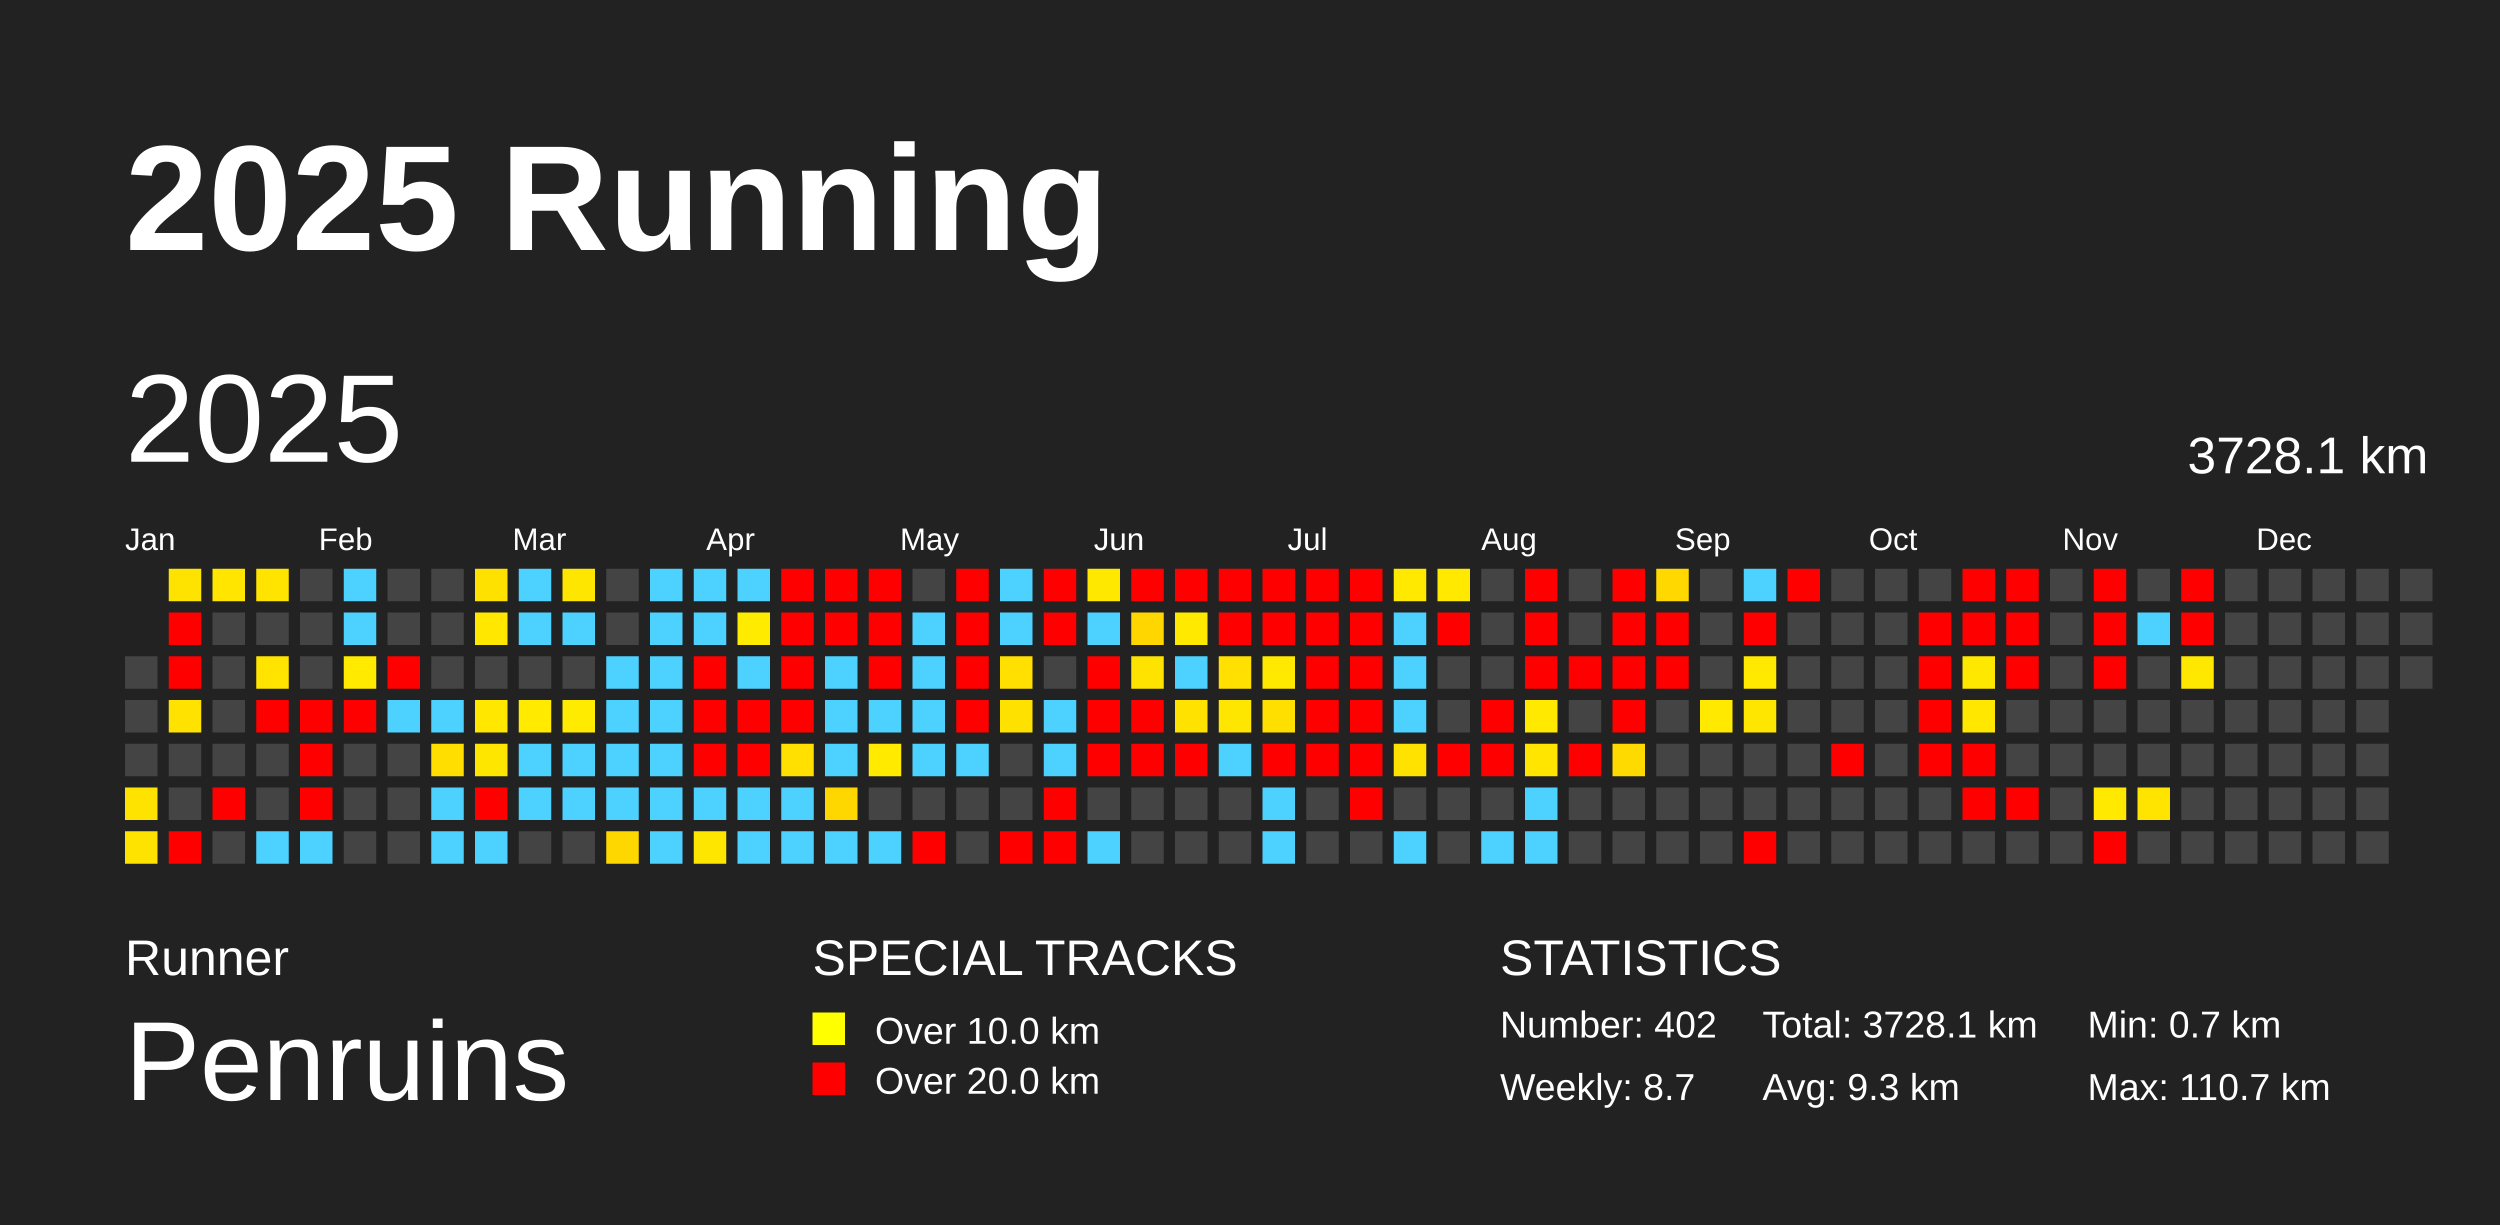
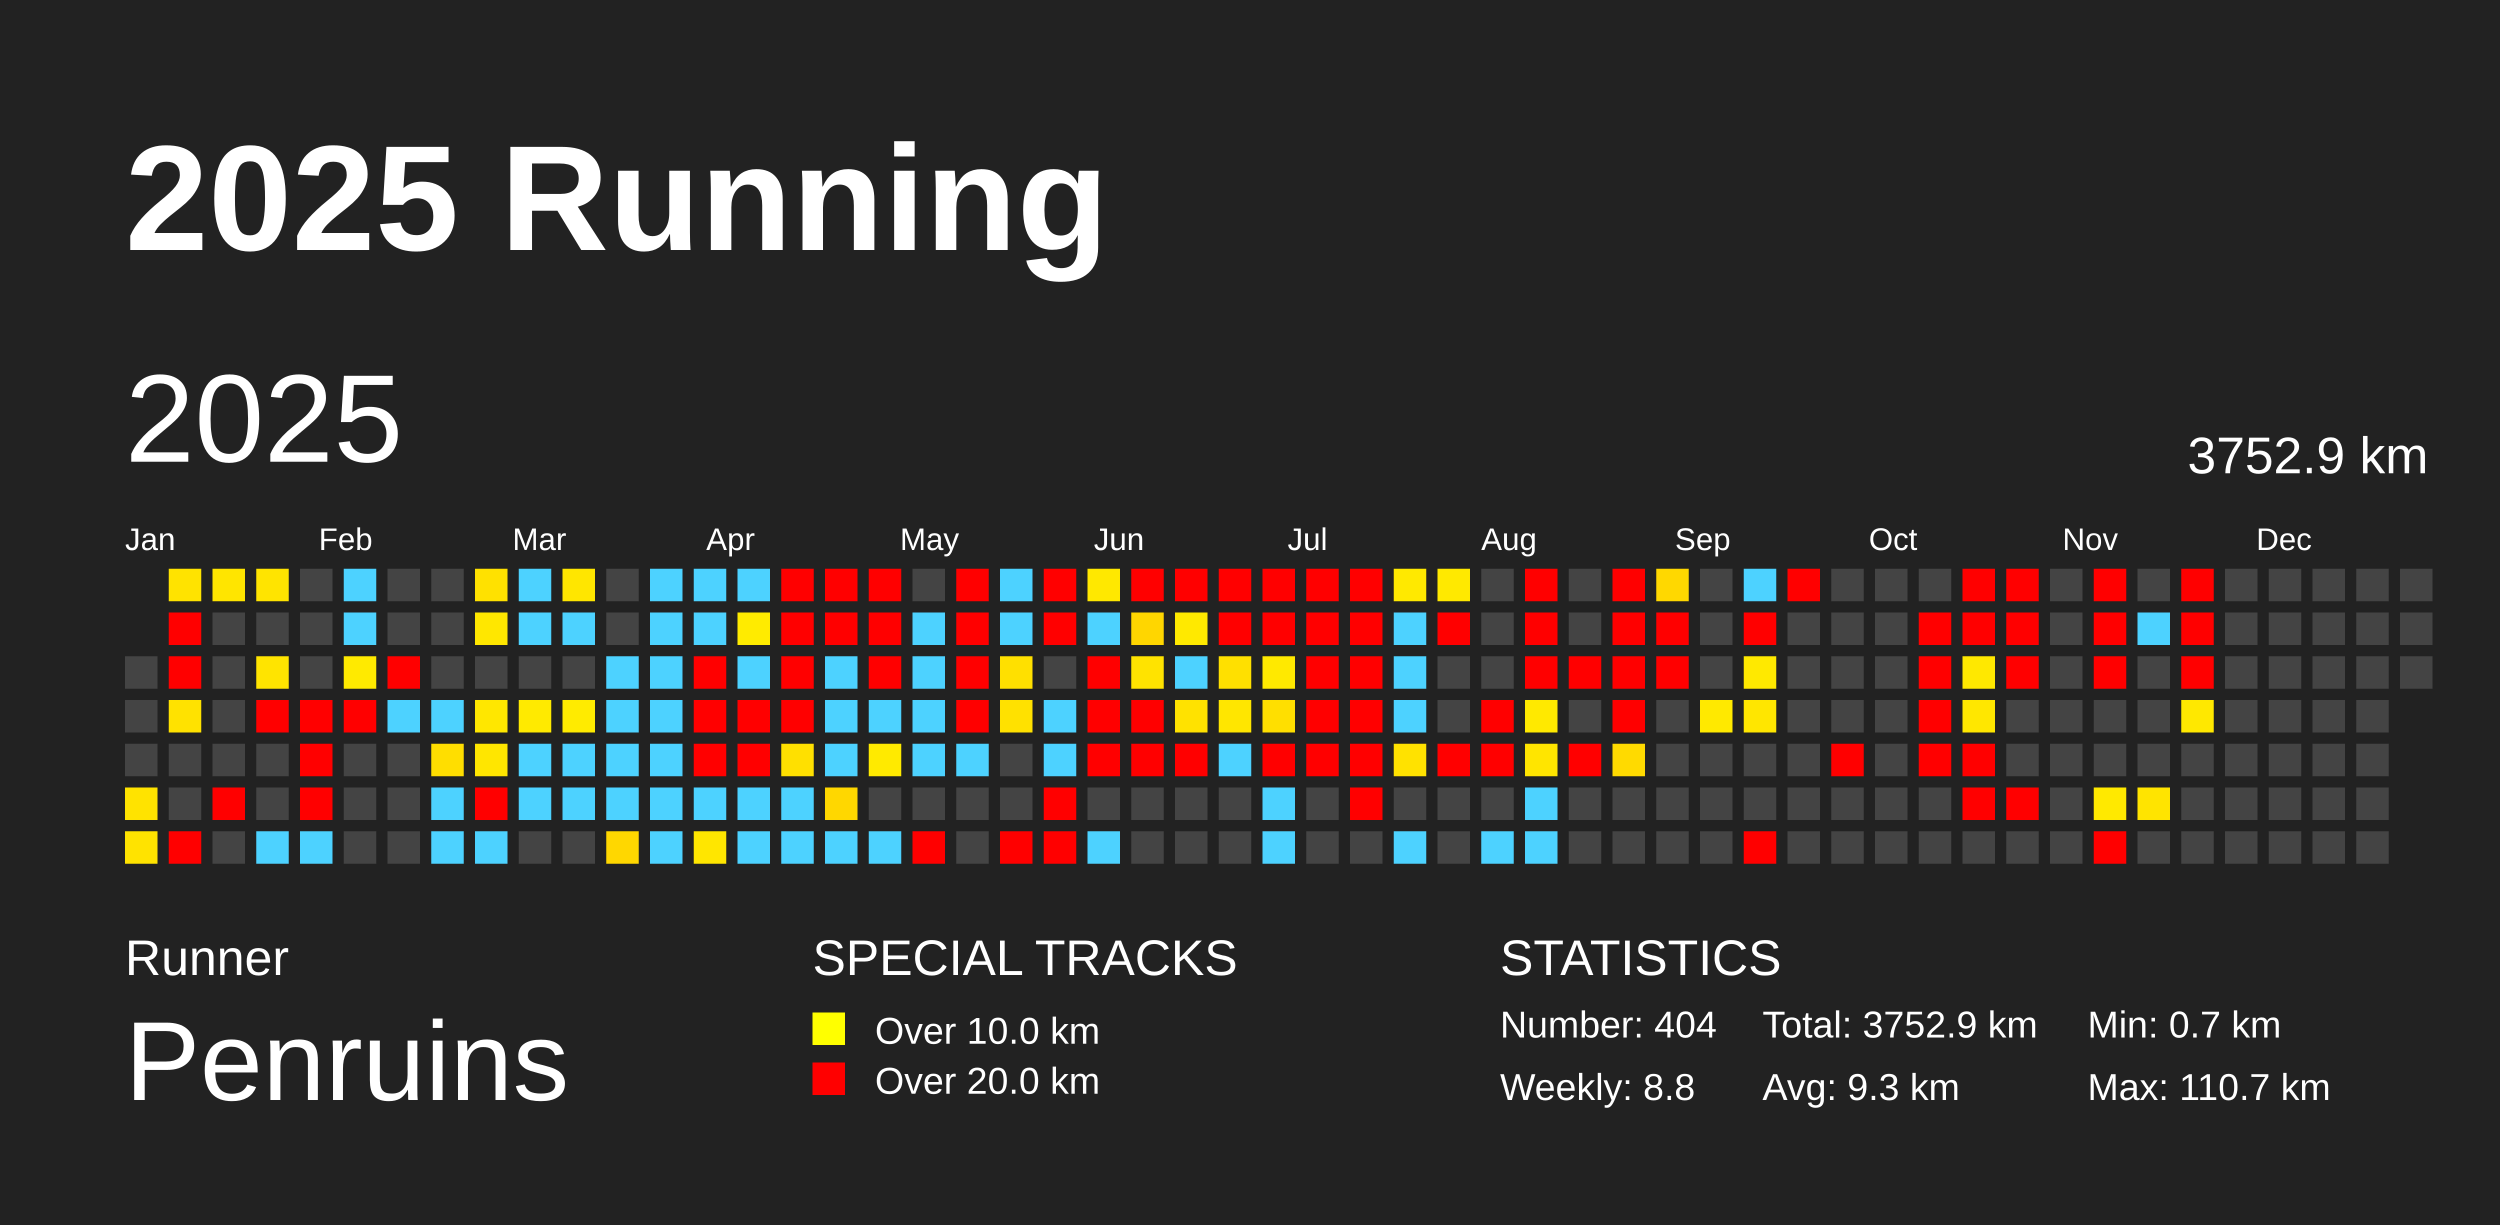
<svg xmlns="http://www.w3.org/2000/svg" baseProfile="full" height="98mm" version="1.1" viewBox="0,0,200,98" width="200mm">
  <defs />
  <rect fill="#222222" height="98" width="200" x="0" y="0" />
  <text fill="#FFFFFF" style="font-size:12px; font-family:Arial; font-weight:bold;" x="10" y="20">2025 Running</text>
  <text fill="#FFFFFF" style="font-size:4px; font-family:Arial" x="10" y="78">Runner</text>
  <text fill="#FFFFFF" style="font-size:9px; font-family:Arial" x="10" y="88">Penruins</text>
  <text fill="#FFFFFF" style="font-size:4px; font-family:Arial" x="65" y="78">SPECIAL TRACKS</text>
  <rect fill="yellow" height="2.6" width="2.6" x="65" y="81" />
  <text fill="#FFFFFF" style="font-size:3px; font-family:Arial" x="70" y="83.5">Over 10.0 km</text>
  <rect fill="red" height="2.6" width="2.6" x="65" y="85" />
  <text fill="#FFFFFF" style="font-size:3px; font-family:Arial" x="70" y="87.5">Over 20.0 km</text>
  <text fill="#FFFFFF" style="font-size:4px; font-family:Arial" x="120" y="78">STATISTICS</text>
-   <text fill="#FFFFFF" style="font-size:3px; font-family:Arial" x="120" y="83">Number: 402</text>
-   <text fill="#FFFFFF" style="font-size:3px; font-family:Arial" x="120" y="88">Weekly: 8.7</text>
-   <text fill="#FFFFFF" style="font-size:3px; font-family:Arial" x="141" y="83">Total: 3728.1 km</text>
+   <text fill="#FFFFFF" style="font-size:3px; font-family:Arial" x="120" y="83">Number: 404</text>
+   <text fill="#FFFFFF" style="font-size:3px; font-family:Arial" x="120" y="88">Weekly: 8.8</text>
+   <text fill="#FFFFFF" style="font-size:3px; font-family:Arial" x="141" y="83">Total: 3752.9 km</text>
  <text fill="#FFFFFF" style="font-size:3px; font-family:Arial" x="141" y="88">Avg: 9.3 km</text>
  <text fill="#FFFFFF" style="font-size:3px; font-family:Arial" x="167" y="83">Min: 0.7 km</text>
  <text fill="#FFFFFF" style="font-size:3px; font-family:Arial" x="167" y="88">Max: 110.7 km</text>
  <text dominant-baseline="hanging" fill="#FFFFFF" style="font-size:10.0px; font-family:Arial;" x="10" y="30">2025</text>
-   <text dominant-baseline="hanging" fill="#FFFFFF" style="font-size:4.125px; font-family:Arial;" x="175" y="35">3728.1 km</text>
+   <text dominant-baseline="hanging" fill="#FFFFFF" style="font-size:4.125px; font-family:Arial;" x="175" y="35">3752.9 km</text>
  <text fill="#FFFFFF" style="font-size:2.5px; font-family:Arial" x="10.0" y="44">Jan</text>
  <text fill="#FFFFFF" style="font-size:2.5px; font-family:Arial" x="25.5" y="44">Feb</text>
  <text fill="#FFFFFF" style="font-size:2.5px; font-family:Arial" x="41.0" y="44">Mar</text>
  <text fill="#FFFFFF" style="font-size:2.5px; font-family:Arial" x="56.5" y="44">Apr</text>
  <text fill="#FFFFFF" style="font-size:2.5px; font-family:Arial" x="72.0" y="44">May</text>
  <text fill="#FFFFFF" style="font-size:2.5px; font-family:Arial" x="87.5" y="44">Jun</text>
  <text fill="#FFFFFF" style="font-size:2.5px; font-family:Arial" x="103.0" y="44">Jul</text>
  <text fill="#FFFFFF" style="font-size:2.5px; font-family:Arial" x="118.5" y="44">Aug</text>
  <text fill="#FFFFFF" style="font-size:2.5px; font-family:Arial" x="134.0" y="44">Sep</text>
  <text fill="#FFFFFF" style="font-size:2.5px; font-family:Arial" x="149.5" y="44">Oct</text>
  <text fill="#FFFFFF" style="font-size:2.5px; font-family:Arial" x="165.0" y="44">Nov</text>
  <text fill="#FFFFFF" style="font-size:2.5px; font-family:Arial" x="180.5" y="44">Dec</text>
  <rect fill="#444444" height="2.6" width="2.6" x="10.0" y="52.5" />
  <rect fill="#444444" height="2.6" width="2.6" x="10.0" y="56.0" />
  <rect fill="#444444" height="2.6" width="2.6" x="10.0" y="59.5" />
  <rect fill="#ffe300" height="2.6" width="2.6" x="10.0" y="63.0" />
  <rect fill="#ffe300" height="2.6" width="2.6" x="10.0" y="66.5" />
  <rect fill="#ffe300" height="2.6" width="2.6" x="13.5" y="45.5" />
  <rect fill="red" height="2.6" width="2.6" x="13.5" y="49.0" />
  <rect fill="red" height="2.6" width="2.6" x="13.5" y="52.5" />
  <rect fill="#ffe200" height="2.6" width="2.6" x="13.5" y="56.0" />
  <rect fill="#444444" height="2.6" width="2.6" x="13.5" y="59.5" />
  <rect fill="#444444" height="2.6" width="2.6" x="13.5" y="63.0" />
  <rect fill="red" height="2.6" width="2.6" x="13.5" y="66.5" />
  <rect fill="#ffe500" height="2.6" width="2.6" x="17.0" y="45.5" />
  <rect fill="#444444" height="2.6" width="2.6" x="17.0" y="49.0" />
  <rect fill="#444444" height="2.6" width="2.6" x="17.0" y="52.5" />
  <rect fill="#444444" height="2.6" width="2.6" x="17.0" y="56.0" />
  <rect fill="#444444" height="2.6" width="2.6" x="17.0" y="59.5" />
  <rect fill="red" height="2.6" width="2.6" x="17.0" y="63.0" />
  <rect fill="#444444" height="2.6" width="2.6" x="17.0" y="66.5" />
  <rect fill="#ffe400" height="2.6" width="2.6" x="20.5" y="45.5" />
  <rect fill="#444444" height="2.6" width="2.6" x="20.5" y="49.0" />
  <rect fill="#ffe400" height="2.6" width="2.6" x="20.5" y="52.5" />
  <rect fill="red" height="2.6" width="2.6" x="20.5" y="56.0" />
  <rect fill="#444444" height="2.6" width="2.6" x="20.5" y="59.5" />
  <rect fill="#444444" height="2.6" width="2.6" x="20.5" y="63.0" />
  <rect fill="#4dd2ff" height="2.6" width="2.6" x="20.5" y="66.5" />
  <rect fill="#444444" height="2.6" width="2.6" x="24.0" y="45.5" />
  <rect fill="#444444" height="2.6" width="2.6" x="24.0" y="49.0" />
  <rect fill="#444444" height="2.6" width="2.6" x="24.0" y="52.5" />
  <rect fill="red" height="2.6" width="2.6" x="24.0" y="56.0" />
  <rect fill="red" height="2.6" width="2.6" x="24.0" y="59.5" />
  <rect fill="red" height="2.6" width="2.6" x="24.0" y="63.0" />
  <rect fill="#4dd2ff" height="2.6" width="2.6" x="24.0" y="66.5" />
  <rect fill="#4dd2ff" height="2.6" width="2.6" x="27.5" y="45.5" />
  <rect fill="#4dd2ff" height="2.6" width="2.6" x="27.5" y="49.0" />
  <rect fill="#ffea00" height="2.6" width="2.6" x="27.5" y="52.5" />
  <rect fill="red" height="2.6" width="2.6" x="27.5" y="56.0" />
  <rect fill="#444444" height="2.6" width="2.6" x="27.5" y="59.5" />
  <rect fill="#444444" height="2.6" width="2.6" x="27.5" y="63.0" />
  <rect fill="#444444" height="2.6" width="2.6" x="27.5" y="66.5" />
  <rect fill="#444444" height="2.6" width="2.6" x="31.0" y="45.5" />
  <rect fill="#444444" height="2.6" width="2.6" x="31.0" y="49.0" />
  <rect fill="red" height="2.6" width="2.6" x="31.0" y="52.5" />
  <rect fill="#4dd2ff" height="2.6" width="2.6" x="31.0" y="56.0" />
  <rect fill="#444444" height="2.6" width="2.6" x="31.0" y="59.5" />
  <rect fill="#444444" height="2.6" width="2.6" x="31.0" y="63.0" />
  <rect fill="#444444" height="2.6" width="2.6" x="31.0" y="66.5" />
  <rect fill="#444444" height="2.6" width="2.6" x="34.5" y="45.5" />
  <rect fill="#444444" height="2.6" width="2.6" x="34.5" y="49.0" />
  <rect fill="#444444" height="2.6" width="2.6" x="34.5" y="52.5" />
  <rect fill="#4dd2ff" height="2.6" width="2.6" x="34.5" y="56.0" />
  <rect fill="#ffde00" height="2.6" width="2.6" x="34.5" y="59.5" />
  <rect fill="#4dd2ff" height="2.6" width="2.6" x="34.5" y="63.0" />
  <rect fill="#4dd2ff" height="2.6" width="2.6" x="34.5" y="66.5" />
  <rect fill="#ffe100" height="2.6" width="2.6" x="38.0" y="45.5" />
  <rect fill="#ffe700" height="2.6" width="2.6" x="38.0" y="49.0" />
  <rect fill="#444444" height="2.6" width="2.6" x="38.0" y="52.5" />
  <rect fill="#ffe700" height="2.6" width="2.6" x="38.0" y="56.0" />
  <rect fill="#ffe600" height="2.6" width="2.6" x="38.0" y="59.5" />
  <rect fill="red" height="2.6" width="2.6" x="38.0" y="63.0" />
  <rect fill="#4dd2ff" height="2.6" width="2.6" x="38.0" y="66.5" />
  <rect fill="#4dd2ff" height="2.6" width="2.6" x="41.5" y="45.5" />
  <rect fill="#4dd2ff" height="2.6" width="2.6" x="41.5" y="49.0" />
  <rect fill="#444444" height="2.6" width="2.6" x="41.5" y="52.5" />
  <rect fill="#ffea00" height="2.6" width="2.6" x="41.5" y="56.0" />
  <rect fill="#4dd2ff" height="2.6" width="2.6" x="41.5" y="59.5" />
  <rect fill="#4dd2ff" height="2.6" width="2.6" x="41.5" y="63.0" />
  <rect fill="#444444" height="2.6" width="2.6" x="41.5" y="66.5" />
  <rect fill="#ffe600" height="2.6" width="2.6" x="45.0" y="45.5" />
  <rect fill="#4dd2ff" height="2.6" width="2.6" x="45.0" y="49.0" />
  <rect fill="#444444" height="2.6" width="2.6" x="45.0" y="52.5" />
  <rect fill="#ffeb00" height="2.6" width="2.6" x="45.0" y="56.0" />
  <rect fill="#4dd2ff" height="2.6" width="2.6" x="45.0" y="59.5" />
  <rect fill="#4dd2ff" height="2.6" width="2.6" x="45.0" y="63.0" />
  <rect fill="#444444" height="2.6" width="2.6" x="45.0" y="66.5" />
  <rect fill="#444444" height="2.6" width="2.6" x="48.5" y="45.5" />
  <rect fill="#444444" height="2.6" width="2.6" x="48.5" y="49.0" />
  <rect fill="#4dd2ff" height="2.6" width="2.6" x="48.5" y="52.5" />
  <rect fill="#4dd2ff" height="2.6" width="2.6" x="48.5" y="56.0" />
  <rect fill="#4dd2ff" height="2.6" width="2.6" x="48.5" y="59.5" />
  <rect fill="#4dd2ff" height="2.6" width="2.6" x="48.5" y="63.0" />
  <rect fill="#ffd700" height="2.6" width="2.6" x="48.5" y="66.5" />
  <rect fill="#4dd2ff" height="2.6" width="2.6" x="52.0" y="45.5" />
  <rect fill="#4dd2ff" height="2.6" width="2.6" x="52.0" y="49.0" />
  <rect fill="#4dd2ff" height="2.6" width="2.6" x="52.0" y="52.5" />
  <rect fill="#4dd2ff" height="2.6" width="2.6" x="52.0" y="56.0" />
  <rect fill="#4dd2ff" height="2.6" width="2.6" x="52.0" y="59.5" />
  <rect fill="#4dd2ff" height="2.6" width="2.6" x="52.0" y="63.0" />
  <rect fill="#4dd2ff" height="2.6" width="2.6" x="52.0" y="66.5" />
  <rect fill="#4dd2ff" height="2.6" width="2.6" x="55.5" y="45.5" />
  <rect fill="#4dd2ff" height="2.6" width="2.6" x="55.5" y="49.0" />
  <rect fill="red" height="2.6" width="2.6" x="55.5" y="52.5" />
  <rect fill="red" height="2.6" width="2.6" x="55.5" y="56.0" />
  <rect fill="red" height="2.6" width="2.6" x="55.5" y="59.5" />
  <rect fill="#4dd2ff" height="2.6" width="2.6" x="55.5" y="63.0" />
  <rect fill="#ffe600" height="2.6" width="2.6" x="55.5" y="66.5" />
  <rect fill="#4dd2ff" height="2.6" width="2.6" x="59.0" y="45.5" />
  <rect fill="#ffeb00" height="2.6" width="2.6" x="59.0" y="49.0" />
  <rect fill="#4dd2ff" height="2.6" width="2.6" x="59.0" y="52.5" />
  <rect fill="red" height="2.6" width="2.6" x="59.0" y="56.0" />
  <rect fill="red" height="2.6" width="2.6" x="59.0" y="59.5" />
  <rect fill="#4dd2ff" height="2.6" width="2.6" x="59.0" y="63.0" />
  <rect fill="#4dd2ff" height="2.6" width="2.6" x="59.0" y="66.5" />
  <rect fill="red" height="2.6" width="2.6" x="62.5" y="45.5" />
  <rect fill="red" height="2.6" width="2.6" x="62.5" y="49.0" />
  <rect fill="red" height="2.6" width="2.6" x="62.5" y="52.5" />
  <rect fill="red" height="2.6" width="2.6" x="62.5" y="56.0" />
  <rect fill="#ffe000" height="2.6" width="2.6" x="62.5" y="59.5" />
  <rect fill="#4dd2ff" height="2.6" width="2.6" x="62.5" y="63.0" />
  <rect fill="#4dd2ff" height="2.6" width="2.6" x="62.5" y="66.5" />
  <rect fill="red" height="2.6" width="2.6" x="66.0" y="45.5" />
  <rect fill="red" height="2.6" width="2.6" x="66.0" y="49.0" />
  <rect fill="#4dd2ff" height="2.6" width="2.6" x="66.0" y="52.5" />
  <rect fill="#4dd2ff" height="2.6" width="2.6" x="66.0" y="56.0" />
  <rect fill="#4dd2ff" height="2.6" width="2.6" x="66.0" y="59.5" />
  <rect fill="#ffd700" height="2.6" width="2.6" x="66.0" y="63.0" />
  <rect fill="#4dd2ff" height="2.6" width="2.6" x="66.0" y="66.5" />
  <rect fill="red" height="2.6" width="2.6" x="69.5" y="45.5" />
  <rect fill="red" height="2.6" width="2.6" x="69.5" y="49.0" />
  <rect fill="red" height="2.6" width="2.6" x="69.5" y="52.5" />
  <rect fill="#4dd2ff" height="2.6" width="2.6" x="69.5" y="56.0" />
  <rect fill="#ffea00" height="2.6" width="2.6" x="69.5" y="59.5" />
  <rect fill="#444444" height="2.6" width="2.6" x="69.5" y="63.0" />
  <rect fill="#4dd2ff" height="2.6" width="2.6" x="69.5" y="66.5" />
  <rect fill="#444444" height="2.6" width="2.6" x="73.0" y="45.5" />
  <rect fill="#4dd2ff" height="2.6" width="2.6" x="73.0" y="49.0" />
  <rect fill="#4dd2ff" height="2.6" width="2.6" x="73.0" y="52.5" />
  <rect fill="#4dd2ff" height="2.6" width="2.6" x="73.0" y="56.0" />
  <rect fill="#4dd2ff" height="2.6" width="2.6" x="73.0" y="59.5" />
  <rect fill="#444444" height="2.6" width="2.6" x="73.0" y="63.0" />
  <rect fill="red" height="2.6" width="2.6" x="73.0" y="66.5" />
  <rect fill="red" height="2.6" width="2.6" x="76.5" y="45.5" />
  <rect fill="red" height="2.6" width="2.6" x="76.5" y="49.0" />
  <rect fill="red" height="2.6" width="2.6" x="76.5" y="52.5" />
  <rect fill="red" height="2.6" width="2.6" x="76.5" y="56.0" />
  <rect fill="#4dd2ff" height="2.6" width="2.6" x="76.5" y="59.5" />
  <rect fill="#444444" height="2.6" width="2.6" x="76.5" y="63.0" />
  <rect fill="#444444" height="2.6" width="2.6" x="76.5" y="66.5" />
  <rect fill="#4dd2ff" height="2.6" width="2.6" x="80.0" y="45.5" />
  <rect fill="#4dd2ff" height="2.6" width="2.6" x="80.0" y="49.0" />
  <rect fill="#ffe000" height="2.6" width="2.6" x="80.0" y="52.5" />
  <rect fill="#ffe100" height="2.6" width="2.6" x="80.0" y="56.0" />
  <rect fill="#444444" height="2.6" width="2.6" x="80.0" y="59.5" />
  <rect fill="#444444" height="2.6" width="2.6" x="80.0" y="63.0" />
  <rect fill="red" height="2.6" width="2.6" x="80.0" y="66.5" />
  <rect fill="red" height="2.6" width="2.6" x="83.5" y="45.5" />
  <rect fill="red" height="2.6" width="2.6" x="83.5" y="49.0" />
  <rect fill="#444444" height="2.6" width="2.6" x="83.5" y="52.5" />
  <rect fill="#4dd2ff" height="2.6" width="2.6" x="83.5" y="56.0" />
  <rect fill="#4dd2ff" height="2.6" width="2.6" x="83.5" y="59.5" />
  <rect fill="red" height="2.6" width="2.6" x="83.5" y="63.0" />
  <rect fill="red" height="2.6" width="2.6" x="83.5" y="66.5" />
  <rect fill="#ffe800" height="2.6" width="2.6" x="87.0" y="45.5" />
  <rect fill="#4dd2ff" height="2.6" width="2.6" x="87.0" y="49.0" />
  <rect fill="red" height="2.6" width="2.6" x="87.0" y="52.5" />
  <rect fill="red" height="2.6" width="2.6" x="87.0" y="56.0" />
  <rect fill="red" height="2.6" width="2.6" x="87.0" y="59.5" />
  <rect fill="#444444" height="2.6" width="2.6" x="87.0" y="63.0" />
  <rect fill="#4dd2ff" height="2.6" width="2.6" x="87.0" y="66.5" />
  <rect fill="red" height="2.6" width="2.6" x="90.5" y="45.5" />
  <rect fill="#ffd600" height="2.6" width="2.6" x="90.5" y="49.0" />
  <rect fill="#ffe300" height="2.6" width="2.6" x="90.5" y="52.5" />
  <rect fill="red" height="2.6" width="2.6" x="90.5" y="56.0" />
  <rect fill="red" height="2.6" width="2.6" x="90.5" y="59.5" />
  <rect fill="#444444" height="2.6" width="2.6" x="90.5" y="63.0" />
  <rect fill="#444444" height="2.6" width="2.6" x="90.5" y="66.5" />
  <rect fill="red" height="2.6" width="2.6" x="94.0" y="45.5" />
  <rect fill="#ffe900" height="2.6" width="2.6" x="94.0" y="49.0" />
  <rect fill="#4dd2ff" height="2.6" width="2.6" x="94.0" y="52.5" />
  <rect fill="#ffe200" height="2.6" width="2.6" x="94.0" y="56.0" />
  <rect fill="red" height="2.6" width="2.6" x="94.0" y="59.5" />
  <rect fill="#444444" height="2.6" width="2.6" x="94.0" y="63.0" />
  <rect fill="#444444" height="2.6" width="2.6" x="94.0" y="66.5" />
  <rect fill="red" height="2.6" width="2.6" x="97.5" y="45.5" />
  <rect fill="red" height="2.6" width="2.6" x="97.5" y="49.0" />
  <rect fill="#ffe000" height="2.6" width="2.6" x="97.5" y="52.5" />
  <rect fill="#ffe600" height="2.6" width="2.6" x="97.5" y="56.0" />
  <rect fill="#4dd2ff" height="2.6" width="2.6" x="97.5" y="59.5" />
  <rect fill="#444444" height="2.6" width="2.6" x="97.5" y="63.0" />
  <rect fill="#444444" height="2.6" width="2.6" x="97.5" y="66.5" />
  <rect fill="red" height="2.6" width="2.6" x="101.0" y="45.5" />
  <rect fill="red" height="2.6" width="2.6" x="101.0" y="49.0" />
  <rect fill="#ffe900" height="2.6" width="2.6" x="101.0" y="52.5" />
  <rect fill="#ffdf00" height="2.6" width="2.6" x="101.0" y="56.0" />
  <rect fill="red" height="2.6" width="2.6" x="101.0" y="59.5" />
  <rect fill="#4dd2ff" height="2.6" width="2.6" x="101.0" y="63.0" />
  <rect fill="#4dd2ff" height="2.6" width="2.6" x="101.0" y="66.5" />
  <rect fill="red" height="2.6" width="2.6" x="104.5" y="45.5" />
  <rect fill="red" height="2.6" width="2.6" x="104.5" y="49.0" />
  <rect fill="red" height="2.6" width="2.6" x="104.5" y="52.5" />
  <rect fill="red" height="2.6" width="2.6" x="104.5" y="56.0" />
  <rect fill="red" height="2.6" width="2.6" x="104.5" y="59.5" />
  <rect fill="#444444" height="2.6" width="2.6" x="104.5" y="63.0" />
  <rect fill="#444444" height="2.6" width="2.6" x="104.5" y="66.5" />
  <rect fill="red" height="2.6" width="2.6" x="108.0" y="45.5" />
  <rect fill="red" height="2.6" width="2.6" x="108.0" y="49.0" />
  <rect fill="red" height="2.6" width="2.6" x="108.0" y="52.5" />
  <rect fill="red" height="2.6" width="2.6" x="108.0" y="56.0" />
  <rect fill="red" height="2.6" width="2.6" x="108.0" y="59.5" />
  <rect fill="red" height="2.6" width="2.6" x="108.0" y="63.0" />
  <rect fill="#444444" height="2.6" width="2.6" x="108.0" y="66.5" />
  <rect fill="#ffe900" height="2.6" width="2.6" x="111.5" y="45.5" />
  <rect fill="#4dd2ff" height="2.6" width="2.6" x="111.5" y="49.0" />
  <rect fill="#4dd2ff" height="2.6" width="2.6" x="111.5" y="52.5" />
  <rect fill="#4dd2ff" height="2.6" width="2.6" x="111.5" y="56.0" />
  <rect fill="#ffe200" height="2.6" width="2.6" x="111.5" y="59.5" />
  <rect fill="#444444" height="2.6" width="2.6" x="111.5" y="63.0" />
  <rect fill="#4dd2ff" height="2.6" width="2.6" x="111.5" y="66.5" />
  <rect fill="#ffe900" height="2.6" width="2.6" x="115.0" y="45.5" />
  <rect fill="red" height="2.6" width="2.6" x="115.0" y="49.0" />
  <rect fill="#444444" height="2.6" width="2.6" x="115.0" y="52.5" />
  <rect fill="#444444" height="2.6" width="2.6" x="115.0" y="56.0" />
  <rect fill="red" height="2.6" width="2.6" x="115.0" y="59.5" />
  <rect fill="#444444" height="2.6" width="2.6" x="115.0" y="63.0" />
  <rect fill="#444444" height="2.6" width="2.6" x="115.0" y="66.5" />
  <rect fill="#444444" height="2.6" width="2.6" x="118.5" y="45.5" />
  <rect fill="#444444" height="2.6" width="2.6" x="118.5" y="49.0" />
  <rect fill="#444444" height="2.6" width="2.6" x="118.5" y="52.5" />
  <rect fill="red" height="2.6" width="2.6" x="118.5" y="56.0" />
  <rect fill="red" height="2.6" width="2.6" x="118.5" y="59.5" />
  <rect fill="#444444" height="2.6" width="2.6" x="118.5" y="63.0" />
  <rect fill="#4dd2ff" height="2.6" width="2.6" x="118.5" y="66.5" />
  <rect fill="red" height="2.6" width="2.6" x="122.0" y="45.5" />
  <rect fill="red" height="2.6" width="2.6" x="122.0" y="49.0" />
  <rect fill="red" height="2.6" width="2.6" x="122.0" y="52.5" />
  <rect fill="#ffe900" height="2.6" width="2.6" x="122.0" y="56.0" />
  <rect fill="#ffe500" height="2.6" width="2.6" x="122.0" y="59.5" />
  <rect fill="#4dd2ff" height="2.6" width="2.6" x="122.0" y="63.0" />
  <rect fill="#4dd2ff" height="2.6" width="2.6" x="122.0" y="66.5" />
  <rect fill="#444444" height="2.6" width="2.6" x="125.5" y="45.5" />
  <rect fill="#444444" height="2.6" width="2.6" x="125.5" y="49.0" />
  <rect fill="red" height="2.6" width="2.6" x="125.5" y="52.5" />
  <rect fill="#444444" height="2.6" width="2.6" x="125.5" y="56.0" />
  <rect fill="red" height="2.6" width="2.6" x="125.5" y="59.5" />
  <rect fill="#444444" height="2.6" width="2.6" x="125.5" y="63.0" />
  <rect fill="#444444" height="2.6" width="2.6" x="125.5" y="66.5" />
  <rect fill="red" height="2.6" width="2.6" x="129.0" y="45.5" />
  <rect fill="red" height="2.6" width="2.6" x="129.0" y="49.0" />
  <rect fill="red" height="2.6" width="2.6" x="129.0" y="52.5" />
  <rect fill="red" height="2.6" width="2.6" x="129.0" y="56.0" />
  <rect fill="#ffda00" height="2.6" width="2.6" x="129.0" y="59.5" />
  <rect fill="#444444" height="2.6" width="2.6" x="129.0" y="63.0" />
  <rect fill="#444444" height="2.6" width="2.6" x="129.0" y="66.5" />
  <rect fill="#ffd800" height="2.6" width="2.6" x="132.5" y="45.5" />
  <rect fill="red" height="2.6" width="2.6" x="132.5" y="49.0" />
  <rect fill="red" height="2.6" width="2.6" x="132.5" y="52.5" />
  <rect fill="#444444" height="2.6" width="2.6" x="132.5" y="56.0" />
  <rect fill="#444444" height="2.6" width="2.6" x="132.5" y="59.5" />
  <rect fill="#444444" height="2.6" width="2.6" x="132.5" y="63.0" />
  <rect fill="#444444" height="2.6" width="2.6" x="132.5" y="66.5" />
  <rect fill="#444444" height="2.6" width="2.6" x="136.0" y="45.5" />
  <rect fill="#444444" height="2.6" width="2.6" x="136.0" y="49.0" />
  <rect fill="#444444" height="2.6" width="2.6" x="136.0" y="52.5" />
  <rect fill="#ffe900" height="2.6" width="2.6" x="136.0" y="56.0" />
  <rect fill="#444444" height="2.6" width="2.6" x="136.0" y="59.5" />
  <rect fill="#444444" height="2.6" width="2.6" x="136.0" y="63.0" />
  <rect fill="#444444" height="2.6" width="2.6" x="136.0" y="66.5" />
  <rect fill="#4dd2ff" height="2.6" width="2.6" x="139.5" y="45.5" />
  <rect fill="red" height="2.6" width="2.6" x="139.5" y="49.0" />
  <rect fill="#ffe900" height="2.6" width="2.6" x="139.5" y="52.5" />
  <rect fill="#ffe600" height="2.6" width="2.6" x="139.5" y="56.0" />
  <rect fill="#444444" height="2.6" width="2.6" x="139.5" y="59.5" />
  <rect fill="#444444" height="2.6" width="2.6" x="139.5" y="63.0" />
  <rect fill="red" height="2.6" width="2.6" x="139.5" y="66.5" />
  <rect fill="red" height="2.6" width="2.6" x="143.0" y="45.5" />
  <rect fill="#444444" height="2.6" width="2.6" x="143.0" y="49.0" />
  <rect fill="#444444" height="2.6" width="2.6" x="143.0" y="52.5" />
  <rect fill="#444444" height="2.6" width="2.6" x="143.0" y="56.0" />
  <rect fill="#444444" height="2.6" width="2.6" x="143.0" y="59.5" />
  <rect fill="#444444" height="2.6" width="2.6" x="143.0" y="63.0" />
  <rect fill="#444444" height="2.6" width="2.6" x="143.0" y="66.5" />
  <rect fill="#444444" height="2.6" width="2.6" x="146.5" y="45.5" />
  <rect fill="#444444" height="2.6" width="2.6" x="146.5" y="49.0" />
  <rect fill="#444444" height="2.6" width="2.6" x="146.5" y="52.5" />
  <rect fill="#444444" height="2.6" width="2.6" x="146.5" y="56.0" />
  <rect fill="red" height="2.6" width="2.6" x="146.5" y="59.5" />
  <rect fill="#444444" height="2.6" width="2.6" x="146.5" y="63.0" />
  <rect fill="#444444" height="2.6" width="2.6" x="146.5" y="66.5" />
  <rect fill="#444444" height="2.6" width="2.6" x="150.0" y="45.5" />
  <rect fill="#444444" height="2.6" width="2.6" x="150.0" y="49.0" />
  <rect fill="#444444" height="2.6" width="2.6" x="150.0" y="52.5" />
  <rect fill="#444444" height="2.6" width="2.6" x="150.0" y="56.0" />
  <rect fill="#444444" height="2.6" width="2.6" x="150.0" y="59.5" />
  <rect fill="#444444" height="2.6" width="2.6" x="150.0" y="63.0" />
  <rect fill="#444444" height="2.6" width="2.6" x="150.0" y="66.5" />
  <rect fill="#444444" height="2.6" width="2.6" x="153.5" y="45.5" />
  <rect fill="red" height="2.6" width="2.6" x="153.5" y="49.0" />
  <rect fill="red" height="2.6" width="2.6" x="153.5" y="52.5" />
  <rect fill="red" height="2.6" width="2.6" x="153.5" y="56.0" />
  <rect fill="red" height="2.6" width="2.6" x="153.5" y="59.5" />
  <rect fill="#444444" height="2.6" width="2.6" x="153.5" y="63.0" />
  <rect fill="#444444" height="2.6" width="2.6" x="153.5" y="66.5" />
  <rect fill="red" height="2.6" width="2.6" x="157.0" y="45.5" />
  <rect fill="red" height="2.6" width="2.6" x="157.0" y="49.0" />
  <rect fill="#ffe800" height="2.6" width="2.6" x="157.0" y="52.5" />
  <rect fill="#ffe700" height="2.6" width="2.6" x="157.0" y="56.0" />
  <rect fill="red" height="2.6" width="2.6" x="157.0" y="59.5" />
  <rect fill="red" height="2.6" width="2.6" x="157.0" y="63.0" />
  <rect fill="#444444" height="2.6" width="2.6" x="157.0" y="66.5" />
  <rect fill="red" height="2.6" width="2.6" x="160.5" y="45.5" />
  <rect fill="red" height="2.6" width="2.6" x="160.5" y="49.0" />
  <rect fill="red" height="2.6" width="2.6" x="160.5" y="52.5" />
  <rect fill="#444444" height="2.6" width="2.6" x="160.5" y="56.0" />
  <rect fill="#444444" height="2.6" width="2.6" x="160.5" y="59.5" />
  <rect fill="red" height="2.6" width="2.6" x="160.5" y="63.0" />
  <rect fill="#444444" height="2.6" width="2.6" x="160.5" y="66.5" />
  <rect fill="#444444" height="2.6" width="2.6" x="164.0" y="45.5" />
  <rect fill="#444444" height="2.6" width="2.6" x="164.0" y="49.0" />
  <rect fill="#444444" height="2.6" width="2.6" x="164.0" y="52.5" />
  <rect fill="#444444" height="2.6" width="2.6" x="164.0" y="56.0" />
  <rect fill="#444444" height="2.6" width="2.6" x="164.0" y="59.5" />
  <rect fill="#444444" height="2.6" width="2.6" x="164.0" y="63.0" />
  <rect fill="#444444" height="2.6" width="2.6" x="164.0" y="66.5" />
  <rect fill="red" height="2.6" width="2.6" x="167.5" y="45.5" />
  <rect fill="red" height="2.6" width="2.6" x="167.5" y="49.0" />
  <rect fill="red" height="2.6" width="2.6" x="167.5" y="52.5" />
  <rect fill="#444444" height="2.6" width="2.6" x="167.5" y="56.0" />
  <rect fill="#444444" height="2.6" width="2.6" x="167.5" y="59.5" />
  <rect fill="#ffe900" height="2.6" width="2.6" x="167.5" y="63.0" />
  <rect fill="red" height="2.6" width="2.6" x="167.5" y="66.5" />
  <rect fill="#444444" height="2.6" width="2.6" x="171.0" y="45.5" />
  <rect fill="#4dd2ff" height="2.6" width="2.6" x="171.0" y="49.0" />
  <rect fill="#444444" height="2.6" width="2.6" x="171.0" y="52.5" />
  <rect fill="#444444" height="2.6" width="2.6" x="171.0" y="56.0" />
  <rect fill="#444444" height="2.6" width="2.6" x="171.0" y="59.5" />
  <rect fill="#ffe400" height="2.6" width="2.6" x="171.0" y="63.0" />
  <rect fill="#444444" height="2.6" width="2.6" x="171.0" y="66.5" />
  <rect fill="red" height="2.6" width="2.6" x="174.5" y="45.5" />
  <rect fill="red" height="2.6" width="2.6" x="174.5" y="49.0" />
-   <rect fill="#ffe800" height="2.6" width="2.6" x="174.5" y="52.5" />
-   <rect fill="#444444" height="2.6" width="2.6" x="174.5" y="56.0" />
+   <rect fill="red" height="2.6" width="2.6" x="174.5" y="52.5" />
+   <rect fill="#ffe800" height="2.6" width="2.6" x="174.5" y="56.0" />
  <rect fill="#444444" height="2.6" width="2.6" x="174.5" y="59.5" />
  <rect fill="#444444" height="2.6" width="2.6" x="174.5" y="63.0" />
  <rect fill="#444444" height="2.6" width="2.6" x="174.5" y="66.5" />
  <rect fill="#444444" height="2.6" width="2.6" x="178.0" y="45.5" />
  <rect fill="#444444" height="2.6" width="2.6" x="178.0" y="49.0" />
  <rect fill="#444444" height="2.6" width="2.6" x="178.0" y="52.5" />
  <rect fill="#444444" height="2.6" width="2.6" x="178.0" y="56.0" />
  <rect fill="#444444" height="2.6" width="2.6" x="178.0" y="59.5" />
  <rect fill="#444444" height="2.6" width="2.6" x="178.0" y="63.0" />
  <rect fill="#444444" height="2.6" width="2.6" x="178.0" y="66.5" />
  <rect fill="#444444" height="2.6" width="2.6" x="181.5" y="45.5" />
  <rect fill="#444444" height="2.6" width="2.6" x="181.5" y="49.0" />
  <rect fill="#444444" height="2.6" width="2.6" x="181.5" y="52.5" />
  <rect fill="#444444" height="2.6" width="2.6" x="181.5" y="56.0" />
  <rect fill="#444444" height="2.6" width="2.6" x="181.5" y="59.5" />
  <rect fill="#444444" height="2.6" width="2.6" x="181.5" y="63.0" />
  <rect fill="#444444" height="2.6" width="2.6" x="181.5" y="66.5" />
  <rect fill="#444444" height="2.6" width="2.6" x="185.0" y="45.5" />
  <rect fill="#444444" height="2.6" width="2.6" x="185.0" y="49.0" />
  <rect fill="#444444" height="2.6" width="2.6" x="185.0" y="52.5" />
  <rect fill="#444444" height="2.6" width="2.6" x="185.0" y="56.0" />
  <rect fill="#444444" height="2.6" width="2.6" x="185.0" y="59.5" />
  <rect fill="#444444" height="2.6" width="2.6" x="185.0" y="63.0" />
  <rect fill="#444444" height="2.6" width="2.6" x="185.0" y="66.5" />
  <rect fill="#444444" height="2.6" width="2.6" x="188.5" y="45.5" />
  <rect fill="#444444" height="2.6" width="2.6" x="188.5" y="49.0" />
  <rect fill="#444444" height="2.6" width="2.6" x="188.5" y="52.5" />
  <rect fill="#444444" height="2.6" width="2.6" x="188.5" y="56.0" />
  <rect fill="#444444" height="2.6" width="2.6" x="188.5" y="59.5" />
  <rect fill="#444444" height="2.6" width="2.6" x="188.5" y="63.0" />
  <rect fill="#444444" height="2.6" width="2.6" x="188.5" y="66.5" />
  <rect fill="#444444" height="2.6" width="2.6" x="192.0" y="45.5" />
  <rect fill="#444444" height="2.6" width="2.6" x="192.0" y="49.0" />
  <rect fill="#444444" height="2.6" width="2.6" x="192.0" y="52.5" />
</svg>
